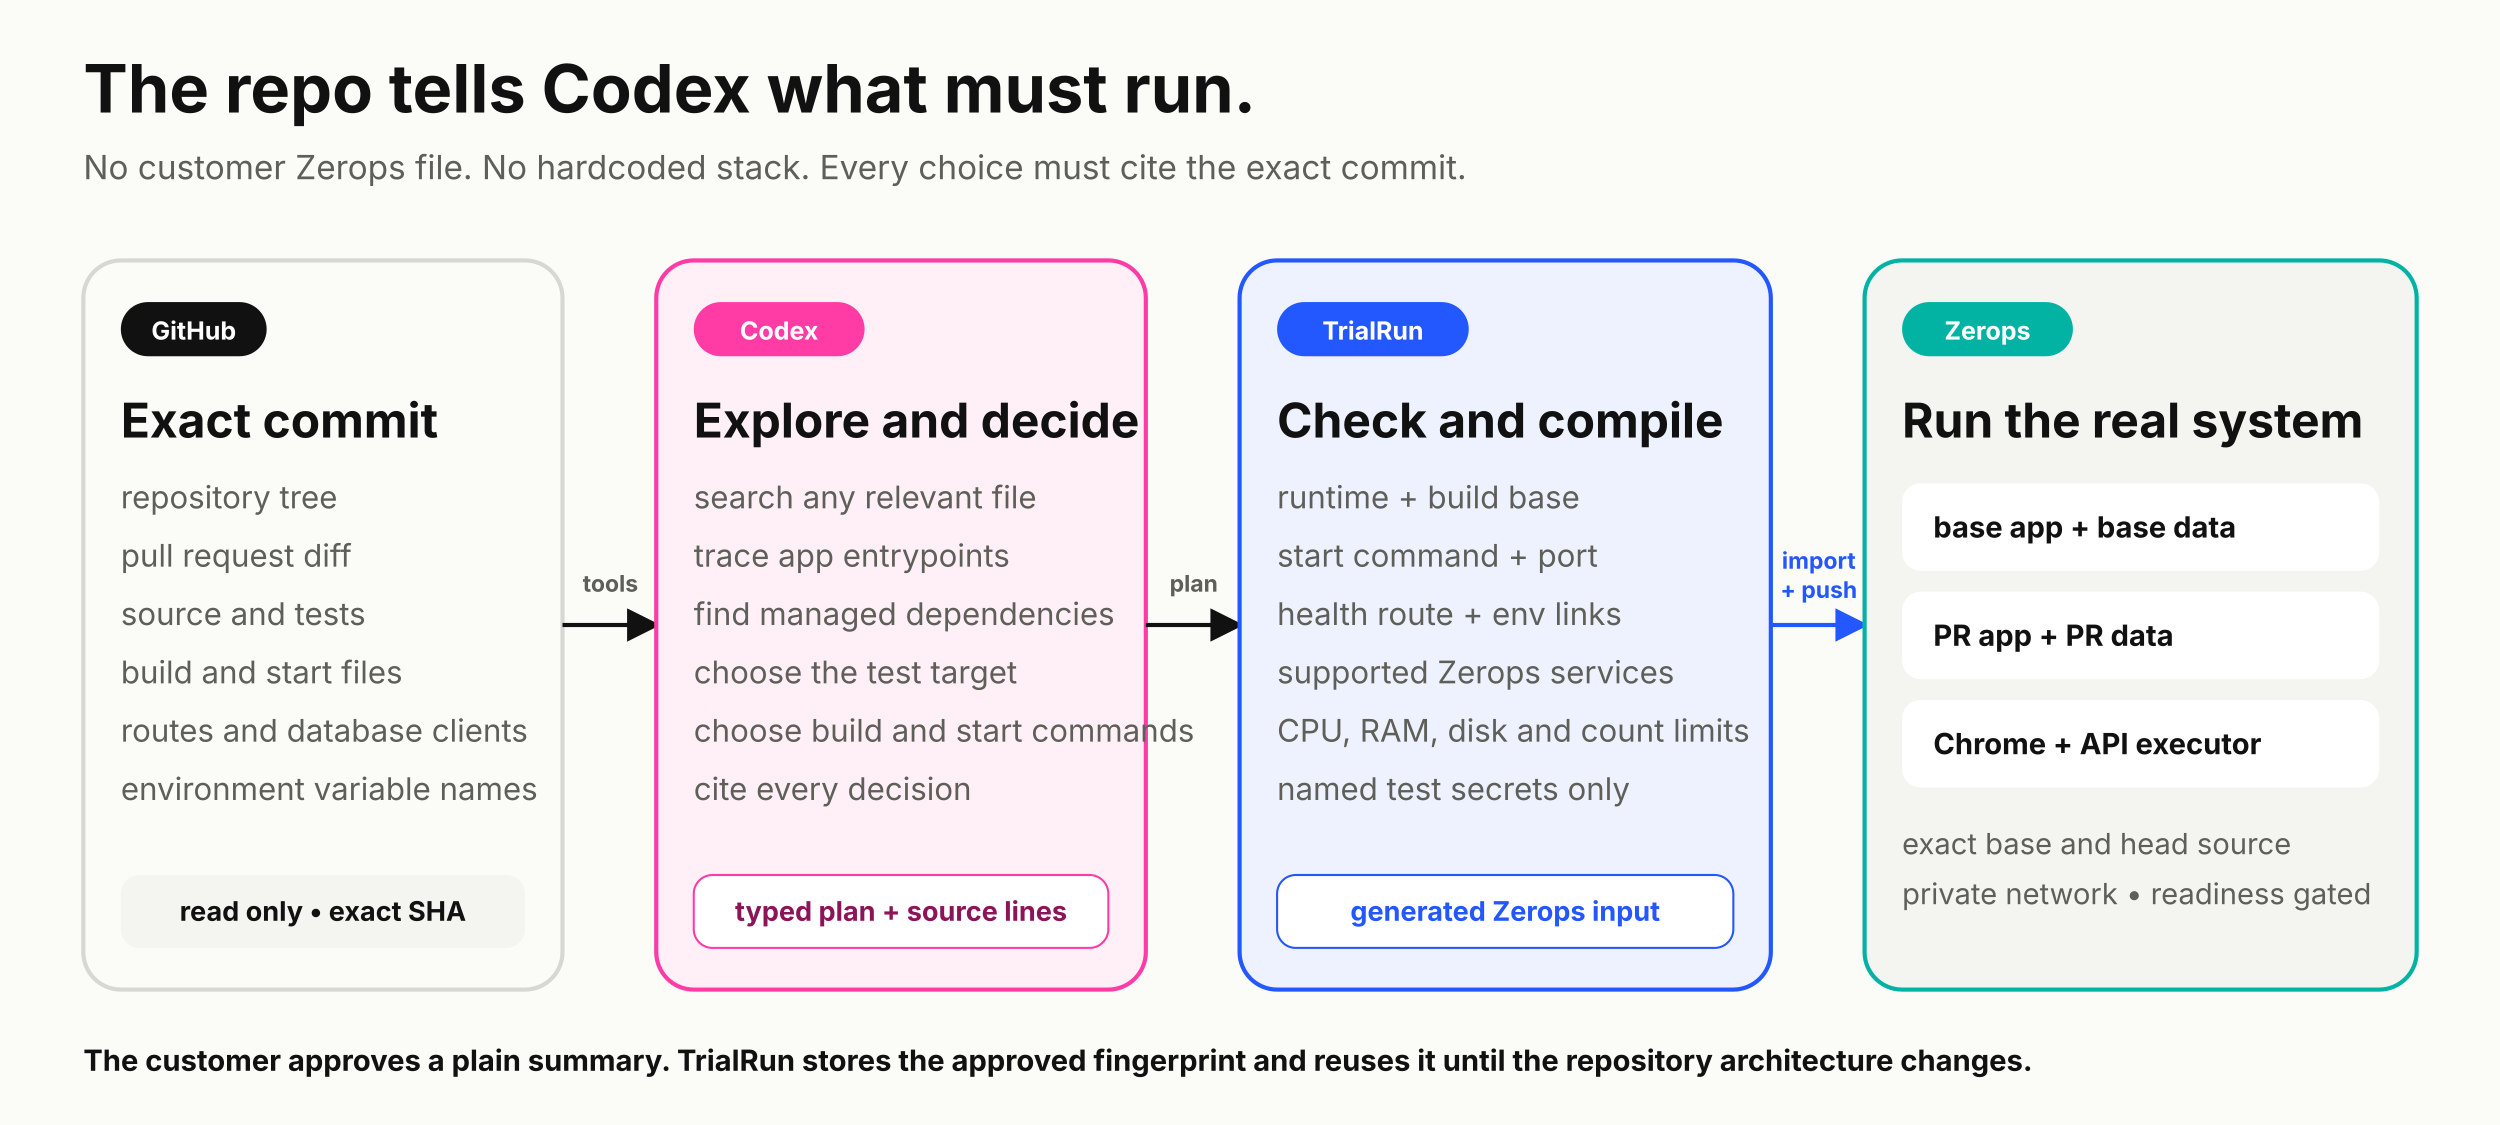
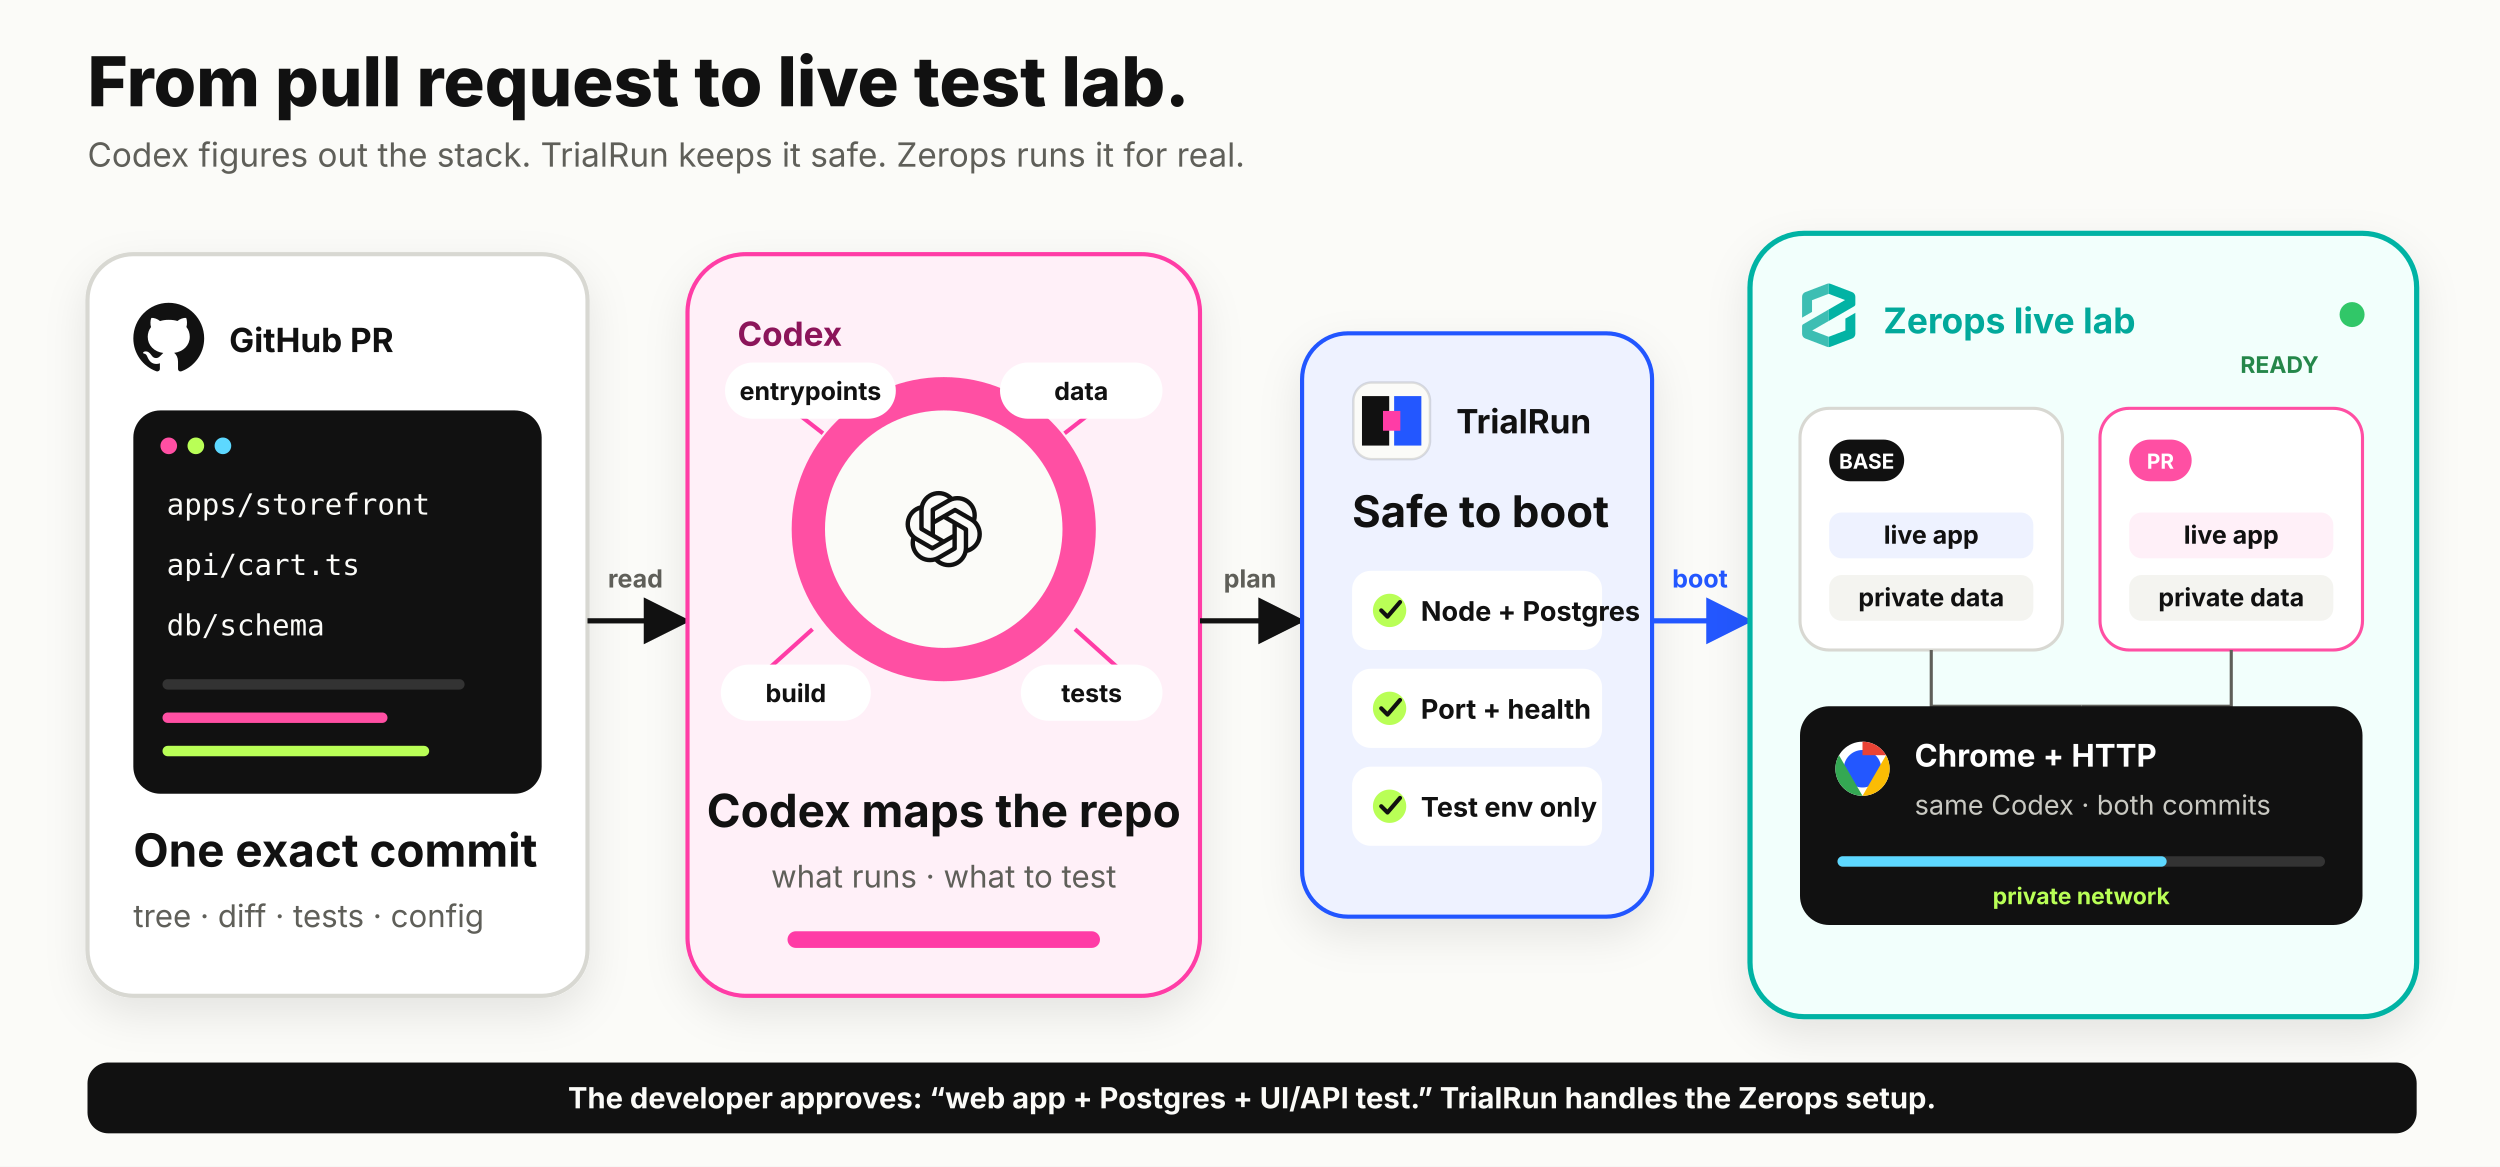
- <svg xmlns="http://www.w3.org/2000/svg" width="100%" viewBox="0 0 1200 540" role="img" aria-labelledby="title description" preserveAspectRatio="xMidYMid meet" font-family="Inter, ui-sans-serif, system-ui, -apple-system, BlinkMacSystemFont, 'Segoe UI', sans-serif">
+ <svg xmlns="http://www.w3.org/2000/svg" width="100%" viewBox="0 0 1200 560" role="img" aria-labelledby="planning-title planning-description" preserveAspectRatio="xMidYMid meet" font-family="Instrument Sans, ui-sans-serif, system-ui, -apple-system, BlinkMacSystemFont, 'Segoe UI', sans-serif">
  <defs>
-     <marker id="arrow" markerWidth="8" markerHeight="8" refX="7" refY="4" orient="auto">
-       <path d="M0 0L8 4L0 8Z" fill="#111111" />
+     <filter id="shadow" x="-20%" y="-20%" width="140%" height="150%">
+       <feDropShadow dx="0" dy="8" stdDeviation="10" flood-color="#111111" flood-opacity="0.09" />
+     </filter>
+     <marker id="arrow-black" markerWidth="9" markerHeight="9" refX="8" refY="4.5" orient="auto">
+       <path d="M0 0L9 4.5L0 9Z" fill="#111111" />
    </marker>
-     <marker id="blue-arrow" markerWidth="8" markerHeight="8" refX="7" refY="4" orient="auto">
-       <path d="M0 0L8 4L0 8Z" fill="#2357ff" />
+     <marker id="arrow-blue" markerWidth="9" markerHeight="9" refX="8" refY="4.5" orient="auto">
+       <path d="M0 0L9 4.5L0 9Z" fill="#2357ff" />
    </marker>
+     <symbol id="github-mark" viewBox="0 0 98 96">
+       <path d="M41.44 69.385C28.807 67.854 19.906 58.762 19.906 46.99c0-4.785 1.723-9.953 4.594-13.398-1.244-3.158-1.053-9.857.383-12.633 3.828-.478 8.996 1.531 12.058 4.307 3.637-1.149 7.465-1.723 12.155-1.723 4.689 0 8.517.574 11.962 1.627 2.967-2.68 8.231-4.69 12.059-4.211 1.34 2.584 1.531 9.283.287 12.537 3.063 3.637 4.69 8.518 4.69 13.494 0 11.772-8.901 20.672-21.725 22.299 3.254 2.105 5.455 6.699 5.455 11.963v9.953c0 2.871 2.393 4.498 5.264 3.35C84.41 87.95 98 70.629 98 49.191 98 22.107 75.988 0 48.904 0S0 22.107 0 49.191c0 21.247 13.494 38.856 31.678 45.459 2.584.957 5.072-.765 5.072-3.349v-7.657c-1.34.575-3.063.958-4.594.958-6.316 0-10.049-3.446-12.728-9.858-1.053-2.584-2.201-4.115-4.403-4.402-1.148-.096-1.531-.574-1.531-1.149 0-1.148 1.914-2.009 3.828-2.009 2.776 0 5.168 1.722 7.657 5.263 1.914 2.776 3.923 4.02 6.316 4.02s3.924-.861 6.125-3.063c1.627-1.627 2.871-3.062 4.02-4.019Z" fill="#111111" />
+     </symbol>
+     <symbol id="codex-mark" viewBox="0 0 716 716">
+       <path d="M508.749 317.399c8.028-30.085.242-63.515-23.36-87.117-23.601-23.601-57.029-31.387-87.116-23.359-22.042-21.995-54.883-31.967-87.125-23.327-32.242 8.638-55.698 33.696-63.788 63.765-30.069 8.09-55.127 31.549-63.765 63.788-8.638 32.242 1.332 65.083 23.329 87.125-8.028 30.085-.241 63.515 23.36 87.117 23.601 23.601 57.029 31.388 87.117 23.359 22.041 21.995 54.885 31.967 87.124 23.329 32.242-8.638 55.698-33.695 63.788-63.764 30.07-8.091 55.127-31.549 63.765-63.789 8.638-32.241-1.331-65.083-23.329-87.124v-.003Zm-37.85-72.623c15.993 15.994 22.589 37.825 19.788 58.636l-75.11-43.366a10.23 10.23 0 0 0-10.232 0l-87.944 50.774v-33.294a6.57 6.57 0 0 1 3.275-5.689l66.968-38.663c26.534-14.821 60.702-10.951 83.257 11.602h-.002Zm-113.062 66.368 40.438 23.347v46.694l-40.438 23.347-40.439-23.347v-46.694l40.439-23.347Zm-93.061-41.451c.431-30.388 20.868-58.044 51.677-66.3 21.847-5.853 44.052-.649 60.674 12.18l-75.113 43.364a10.23 10.23 0 0 0-5.116 8.861v101.548l-28.833-16.647a6.58 6.58 0 0 1-3.289-5.682v-77.326.002Zm-61.385 46.761c5.853-21.846 21.463-38.476 40.885-46.455v86.731a10.23 10.23 0 0 0 5.116 8.861l87.945 50.774-28.834 16.648a6.58 6.58 0 0 1-6.564.007l-66.968-38.663c-26.103-15.568-39.833-47.096-31.58-77.903Zm41.384 154.446c-15.994-15.994-22.589-37.825-19.789-58.636l75.11 43.366a10.23 10.23 0 0 0 10.232 0l87.945-50.774v33.293a6.57 6.57 0 0 1-3.276 5.69l-66.968 38.663c-26.534 14.82-60.702 10.95-83.257-11.602h.003Zm206.122-24.918c-.431 30.389-20.868 58.045-51.677 66.301-21.847 5.853-44.052.649-60.673-12.181l75.112-43.364a10.23 10.23 0 0 0 5.116-8.861V346.329l28.834 16.648a6.58 6.58 0 0 1 3.288 5.682v77.326-.003Zm61.385-46.761c-5.853 21.847-21.463 38.476-40.885 46.455v-86.73a10.23 10.23 0 0 0-5.116-8.861l-87.945-50.774 28.834-16.648a6.58 6.58 0 0 1 6.564-.008l66.968 38.663c26.103 15.569 39.834 47.097 31.58 77.903Z" fill="#111111" />
+     </symbol>
+     <symbol id="trialrun-mark" viewBox="0 0 32 32">
+       <rect x=".5" y=".5" width="31" height="31" rx="7.5" fill="#fbfbf8" stroke="#111111" stroke-opacity=".13" />
+       <path d="M4 6h11v20H4z" fill="#111111" />
+       <path d="M17 6h11v20H17z" fill="#2357ff" />
+       <path d="M12.5 12h7v8h-7z" fill="#ff3ca6" />
+     </symbol>
+     <symbol id="zerops-mark" viewBox="0 0 43 51">
+       <path d="M19.73.26 2.54 6.83A3.95 3.95 0 0 0 0 10.52V27.1l7.9-4.56v-9.3l13.24-5.06V0c-.48 0-.96.09-1.41.26Z" fill="#3dbeb3" />
+       <path d="m8.04 37.3 13.1-7.56v-9.12L.9 32.3a1.8 1.8 0 0 0-.9 1.56v6.11c0 1.63 1.02 3.11 2.54 3.69l17.19 6.57c.45.17.93.26 1.41.26v-8.18L8.04 37.3Z" fill="#3dbeb3" />
+       <path d="M41.44 18.03c.52-.3.84-.85.84-1.45v-6.06c0-1.63-1.02-3.11-2.54-3.69L22.55.26c-.45-.17-.93-.26-1.41-.26v8.18l12.97 4.96-12.97 7.49v9.12l20.3-11.71Z" fill="#02b3a4" />
+       <path d="m22.55 50.23 17.19-6.57c1.52-.58 2.54-2.06 2.54-3.69v-16.7l-7.9 4.56v9.43l-13.24 5.06v8.18c.48 0 .96-.09 1.41-.26Z" fill="#02b3a4" />
+     </symbol>
  </defs>
-   <rect width="1200" height="540" fill="#fbfbf8" />
-   <text x="40" y="54" font-size="32" font-weight="750" fill="#111111">The repo tells Codex what must run.</text>
-   <text x="40" y="86" font-size="16" fill="#5f5f59">No customer Zerops file. No hardcoded stack. Every choice must cite the exact commit.</text>
-   <rect x="40" y="125" width="230" height="350" rx="18" fill="#fbfbf8" stroke="#d8d8d2" stroke-width="2" />
-   <rect x="58" y="145" width="70" height="26" rx="13" fill="#111111" />
-   <text x="93" y="163" text-anchor="middle" font-size="12" font-weight="700" fill="#ffffff">GitHub</text>
-   <text x="58" y="210" font-size="23" font-weight="720" fill="#111111">Exact commit</text>
-   <text x="58" y="244" font-size="15" fill="#5f5f59">repository tree</text>
-   <text x="58" y="272" font-size="15" fill="#5f5f59">pull request diff</text>
-   <text x="58" y="300" font-size="15" fill="#5f5f59">source and tests</text>
-   <text x="58" y="328" font-size="15" fill="#5f5f59">build and start files</text>
-   <text x="58" y="356" font-size="15" fill="#5f5f59">routes and database clients</text>
-   <text x="58" y="384" font-size="15" fill="#5f5f59">environment variable names</text>
-   <rect x="58" y="420" width="194" height="35" rx="9" fill="#f4f4f0" />
-   <text x="155" y="442" text-anchor="middle" font-size="13" font-weight="650" fill="#111111">read only • exact SHA</text>
-   <path d="M270 300H315" fill="none" stroke="#111111" stroke-width="2" marker-end="url(#arrow)" />
-   <text x="293" y="284" text-anchor="middle" font-size="11" font-weight="650" fill="#5f5f59">tools</text>
-   <rect x="315" y="125" width="235" height="350" rx="18" fill="#fff0f8" stroke="#ff3ca6" stroke-width="2" />
-   <rect x="333" y="145" width="82" height="26" rx="13" fill="#ff3ca6" />
-   <text x="374" y="163" text-anchor="middle" font-size="12" font-weight="700" fill="#ffffff">Codex</text>
-   <text x="333" y="210" font-size="23" font-weight="720" fill="#111111">Explore and decide</text>
-   <text x="333" y="244" font-size="15" fill="#5f5f59">search any relevant file</text>
-   <text x="333" y="272" font-size="15" fill="#5f5f59">trace app entrypoints</text>
-   <text x="333" y="300" font-size="15" fill="#5f5f59">find managed dependencies</text>
-   <text x="333" y="328" font-size="15" fill="#5f5f59">choose the test target</text>
-   <text x="333" y="356" font-size="15" fill="#5f5f59">choose build and start commands</text>
-   <text x="333" y="384" font-size="15" fill="#5f5f59">cite every decision</text>
-   <rect x="333" y="420" width="199" height="35" rx="9" fill="#ffffff" stroke="#ff3ca6" />
-   <text x="432.5" y="442" text-anchor="middle" font-size="13" font-weight="650" fill="#8c155a">typed plan + source lines</text>
-   <path d="M550 300H595" fill="none" stroke="#111111" stroke-width="2" marker-end="url(#arrow)" />
-   <text x="573" y="284" text-anchor="middle" font-size="11" font-weight="650" fill="#5f5f59">plan</text>
-   <rect x="595" y="125" width="255" height="350" rx="18" fill="#eef2ff" stroke="#2357ff" stroke-width="2" />
-   <rect x="613" y="145" width="92" height="26" rx="13" fill="#2357ff" />
-   <text x="659" y="163" text-anchor="middle" font-size="12" font-weight="700" fill="#ffffff">TrialRun</text>
-   <text x="613" y="210" font-size="23" font-weight="720" fill="#111111">Check and compile</text>
-   <text x="613" y="244" font-size="15" fill="#5f5f59">runtime + build base</text>
-   <text x="613" y="272" font-size="15" fill="#5f5f59">start command + port</text>
-   <text x="613" y="300" font-size="15" fill="#5f5f59">health route + env links</text>
-   <text x="613" y="328" font-size="15" fill="#5f5f59">supported Zerops services</text>
-   <text x="613" y="356" font-size="15" fill="#5f5f59">CPU, RAM, disk and count limits</text>
-   <text x="613" y="384" font-size="15" fill="#5f5f59">named test secrets only</text>
-   <rect x="613" y="420" width="219" height="35" rx="9" fill="#ffffff" stroke="#2357ff" />
-   <text x="722.5" y="442" text-anchor="middle" font-size="13" font-weight="650" fill="#2357ff">generated Zerops input</text>
-   <path d="M850 300H895" fill="none" stroke="#2357ff" stroke-width="2" marker-end="url(#blue-arrow)" />
-   <text x="873" y="273" text-anchor="middle" font-size="11" font-weight="650" fill="#2357ff">import</text>
-   <text x="873" y="287" text-anchor="middle" font-size="11" font-weight="650" fill="#2357ff">+ push</text>
-   <rect x="895" y="125" width="265" height="350" rx="18" fill="#f4f4f0" stroke="#02b3a4" stroke-width="2" />
-   <rect x="913" y="145" width="82" height="26" rx="13" fill="#02b3a4" />
-   <text x="954" y="163" text-anchor="middle" font-size="12" font-weight="700" fill="#ffffff">Zerops</text>
-   <text x="913" y="210" font-size="23" font-weight="720" fill="#111111">Run the real system</text>
-   <rect x="913" y="232" width="229" height="42" rx="9" fill="#ffffff" />
-   <text x="928" y="258" font-size="14" font-weight="650" fill="#111111">base app + base data</text>
-   <rect x="913" y="284" width="229" height="42" rx="9" fill="#ffffff" />
-   <text x="928" y="310" font-size="14" font-weight="650" fill="#111111">PR app + PR data</text>
-   <rect x="913" y="336" width="229" height="42" rx="9" fill="#ffffff" />
-   <text x="928" y="362" font-size="14" font-weight="650" fill="#111111">Chrome + API executor</text>
-   <text x="913" y="410" font-size="14" fill="#5f5f59">exact base and head source</text>
-   <text x="913" y="434" font-size="14" fill="#5f5f59">private network • readiness gated</text>
-   <text x="40" y="514" font-size="14" font-weight="650" fill="#111111">The customer approves a plain summary. TrialRun stores the approved fingerprint and reuses it until the repository architecture changes.</text>
+   <rect width="1200" height="560" fill="#fbfbf8" />
+   <text x="42" y="51" font-size="33" font-weight="760" fill="#111111">From pull request to live test lab.</text>
+   <text x="42" y="80" font-size="16" fill="#5f5f59">Codex figures out the stack. TrialRun keeps it safe. Zerops runs it for real.</text>
+   <g filter="url(#shadow)">
+     <rect x="42" y="122" width="240" height="356" rx="22" fill="#ffffff" stroke="#d8d8d2" stroke-width="2" />
+   </g>
+   <use href="#github-mark" x="64" y="145" width="34" height="34" />
+   <text x="110" y="169" font-size="16" font-weight="720" fill="#111111">GitHub PR</text>
+   <rect x="64" y="197" width="196" height="184" rx="13" fill="#111111" />
+   <circle cx="81" cy="214" r="4" fill="#ff4fa3" />
+   <circle cx="94" cy="214" r="4" fill="#b9ff56" />
+   <circle cx="107" cy="214" r="4" fill="#5dd8ff" />
+   <text x="80" y="247" font-family="ui-monospace, SFMono-Regular, Menlo, monospace" font-size="14" fill="#fbfbf8">apps/storefront</text>
+   <text x="80" y="276" font-family="ui-monospace, SFMono-Regular, Menlo, monospace" font-size="14" fill="#fbfbf8">api/cart.ts</text>
+   <text x="80" y="305" font-family="ui-monospace, SFMono-Regular, Menlo, monospace" font-size="14" fill="#fbfbf8">db/schema</text>
+   <rect x="78" y="326" width="145" height="5" rx="2.5" fill="#333333" />
+   <rect x="78" y="342" width="108" height="5" rx="2.5" fill="#ff4fa3" />
+   <rect x="78" y="358" width="128" height="5" rx="2.5" fill="#b9ff56" />
+   <text x="64" y="416" font-size="22" font-weight="740" fill="#111111">One exact commit</text>
+   <text x="64" y="445" font-size="15" fill="#5f5f59">tree · diff · tests · config</text>
+   <path d="M282 298H329" fill="none" stroke="#111111" stroke-width="2.5" marker-end="url(#arrow-black)" />
+   <text x="305" y="282" text-anchor="middle" font-size="12" font-weight="700" fill="#5f5f59">read</text>
+   <g filter="url(#shadow)">
+     <rect x="330" y="122" width="246" height="356" rx="28" fill="#fff0f8" stroke="#ff3ca6" stroke-width="2" />
+   </g>
+   <text x="354" y="166" font-size="16" font-weight="720" fill="#8c155a">Codex</text>
+   <circle cx="453" cy="254" r="73" fill="#ff4fa3" />
+   <circle cx="453" cy="254" r="57" fill="#fbfbf8" />
+   <use href="#codex-mark" x="416" y="217" width="74" height="74" />
+   <path d="M395 208 368 187" stroke="#ff3ca6" stroke-width="2" />
+   <path d="M511 208 538 187" stroke="#ff3ca6" stroke-width="2" />
+   <path d="M390 302 360 329" stroke="#ff3ca6" stroke-width="2" />
+   <path d="M516 302 546 329" stroke="#ff3ca6" stroke-width="2" />
+   <rect x="348" y="174" width="82" height="27" rx="13.5" fill="#ffffff" />
+   <text x="389" y="192" text-anchor="middle" font-size="12" font-weight="680" fill="#111111">entrypoints</text>
+   <rect x="480" y="174" width="78" height="27" rx="13.5" fill="#ffffff" />
+   <text x="519" y="192" text-anchor="middle" font-size="12" font-weight="680" fill="#111111">data</text>
+   <rect x="346" y="319" width="72" height="27" rx="13.5" fill="#ffffff" />
+   <text x="382" y="337" text-anchor="middle" font-size="12" font-weight="680" fill="#111111">build</text>
+   <rect x="490" y="319" width="68" height="27" rx="13.5" fill="#ffffff" />
+   <text x="524" y="337" text-anchor="middle" font-size="12" font-weight="680" fill="#111111">tests</text>
+   <text x="453" y="397" text-anchor="middle" font-size="22" font-weight="740" fill="#111111">Codex maps the repo</text>
+   <text x="453" y="426" text-anchor="middle" font-size="15" fill="#5f5f59">what runs · what to test</text>
+   <rect x="378" y="447" width="150" height="8" rx="4" fill="#ff3ca6" />
+   <path d="M576 298H624" fill="none" stroke="#111111" stroke-width="2.5" marker-end="url(#arrow-black)" />
+   <text x="600" y="282" text-anchor="middle" font-size="12" font-weight="700" fill="#5f5f59">plan</text>
+   <g filter="url(#shadow)">
+     <rect x="625" y="160" width="168" height="280" rx="22" fill="#eef2ff" stroke="#2357ff" stroke-width="2" />
+   </g>
+   <use href="#trialrun-mark" x="649" y="183" width="38" height="38" />
+   <text x="699" y="208" font-size="16" font-weight="730" fill="#111111">TrialRun</text>
+   <text x="649" y="253" font-size="21" font-weight="750" fill="#111111">Safe to boot</text>
+   <rect x="649" y="274" width="120" height="38" rx="9" fill="#ffffff" />
+   <circle cx="667" cy="293" r="8" fill="#b9ff56" />
+   <path d="m663 293 3 3 6-7" fill="none" stroke="#111111" stroke-width="2" stroke-linecap="round" stroke-linejoin="round" />
+   <text x="682" y="298" font-size="13" font-weight="650" fill="#111111">Node + Postgres</text>
+   <rect x="649" y="321" width="120" height="38" rx="9" fill="#ffffff" />
+   <circle cx="667" cy="340" r="8" fill="#b9ff56" />
+   <path d="m663 340 3 3 6-7" fill="none" stroke="#111111" stroke-width="2" stroke-linecap="round" stroke-linejoin="round" />
+   <text x="682" y="345" font-size="13" font-weight="650" fill="#111111">Port + health</text>
+   <rect x="649" y="368" width="120" height="38" rx="9" fill="#ffffff" />
+   <circle cx="667" cy="387" r="8" fill="#b9ff56" />
+   <path d="m663 387 3 3 6-7" fill="none" stroke="#111111" stroke-width="2" stroke-linecap="round" stroke-linejoin="round" />
+   <text x="682" y="392" font-size="13" font-weight="650" fill="#111111">Test env only</text>
+   <path d="M793 298H839" fill="none" stroke="#2357ff" stroke-width="2.5" marker-end="url(#arrow-blue)" />
+   <text x="816" y="282" text-anchor="middle" font-size="12" font-weight="700" fill="#2357ff">boot</text>
+   <g filter="url(#shadow)">
+     <rect x="840" y="112" width="320" height="376" rx="26" fill="#f2fffc" stroke="#02b3a4" stroke-width="2.5" />
+   </g>
+   <use href="#zerops-mark" x="865" y="136" width="26" height="31" />
+   <text x="904" y="160" font-size="17" font-weight="740" fill="#02a99b">Zerops live lab</text>
+   <circle cx="1129" cy="151" r="6" fill="#31c768" />
+   <text x="1113" y="179" text-anchor="end" font-size="11" font-weight="700" fill="#25874a">READY</text>
+   <rect x="864" y="196" width="126" height="116" rx="14" fill="#ffffff" stroke="#d8d8d2" stroke-width="1.5" />
+   <rect x="1008" y="196" width="126" height="116" rx="14" fill="#ffffff" stroke="#ff4fa3" stroke-width="1.5" />
+   <rect x="878" y="211" width="36" height="20" rx="10" fill="#111111" />
+   <text x="896" y="225" text-anchor="middle" font-size="10" font-weight="700" fill="#ffffff">BASE</text>
+   <rect x="1022" y="211" width="30" height="20" rx="10" fill="#ff4fa3" />
+   <text x="1037" y="225" text-anchor="middle" font-size="10" font-weight="700" fill="#ffffff">PR</text>
+   <rect x="878" y="246" width="98" height="22" rx="6" fill="#eef2ff" />
+   <text x="927" y="261" text-anchor="middle" font-size="12" font-weight="680" fill="#111111">live app</text>
+   <rect x="878" y="276" width="98" height="22" rx="6" fill="#f4f4f0" />
+   <text x="927" y="291" text-anchor="middle" font-size="12" font-weight="680" fill="#111111">private data</text>
+   <rect x="1022" y="246" width="98" height="22" rx="6" fill="#fff0f8" />
+   <text x="1071" y="261" text-anchor="middle" font-size="12" font-weight="680" fill="#111111">live app</text>
+   <rect x="1022" y="276" width="98" height="22" rx="6" fill="#f4f4f0" />
+   <text x="1071" y="291" text-anchor="middle" font-size="12" font-weight="680" fill="#111111">private data</text>
+   <path d="M927 312V339H999" fill="none" stroke="#5f5f59" stroke-width="1.5" />
+   <path d="M1071 312V339H999" fill="none" stroke="#5f5f59" stroke-width="1.5" />
+   <rect x="864" y="339" width="270" height="105" rx="14" fill="#111111" />
+   <circle cx="894" cy="369" r="13" fill="#ffffff" />
+   <circle cx="894" cy="369" r="9" fill="#2357ff" />
+   <path d="M894 356a13 13 0 0 1 11.3 6.5h-11.3Z" fill="#ea4335" />
+   <path d="m882.7 362.5 11.3 19.5a13 13 0 0 1-11.3-19.5Z" fill="#34a853" />
+   <path d="m905.3 362.5-11.3 19.5h.1a13 13 0 0 0 11.2-19.5Z" fill="#fbbc04" />
+   <text x="919" y="368" font-size="15" font-weight="720" fill="#ffffff">Chrome + HTTP</text>
+   <text x="919" y="391" font-size="13" fill="#c9c9c2">same Codex · both commits</text>
+   <rect x="882" y="411" width="234" height="5" rx="2.5" fill="#333333" />
+   <rect x="882" y="411" width="158" height="5" rx="2.5" fill="#5dd8ff" />
+   <text x="999" y="434" text-anchor="middle" font-size="11" font-weight="650" fill="#b9ff56">private network</text>
+   <rect x="42" y="510" width="1118" height="34" rx="10" fill="#111111" />
+   <text x="601" y="532" text-anchor="middle" font-size="14" font-weight="660" fill="#fbfbf8">The developer approves: “web app + Postgres + UI/API test.” TrialRun handles the Zerops setup.</text>
</svg>
